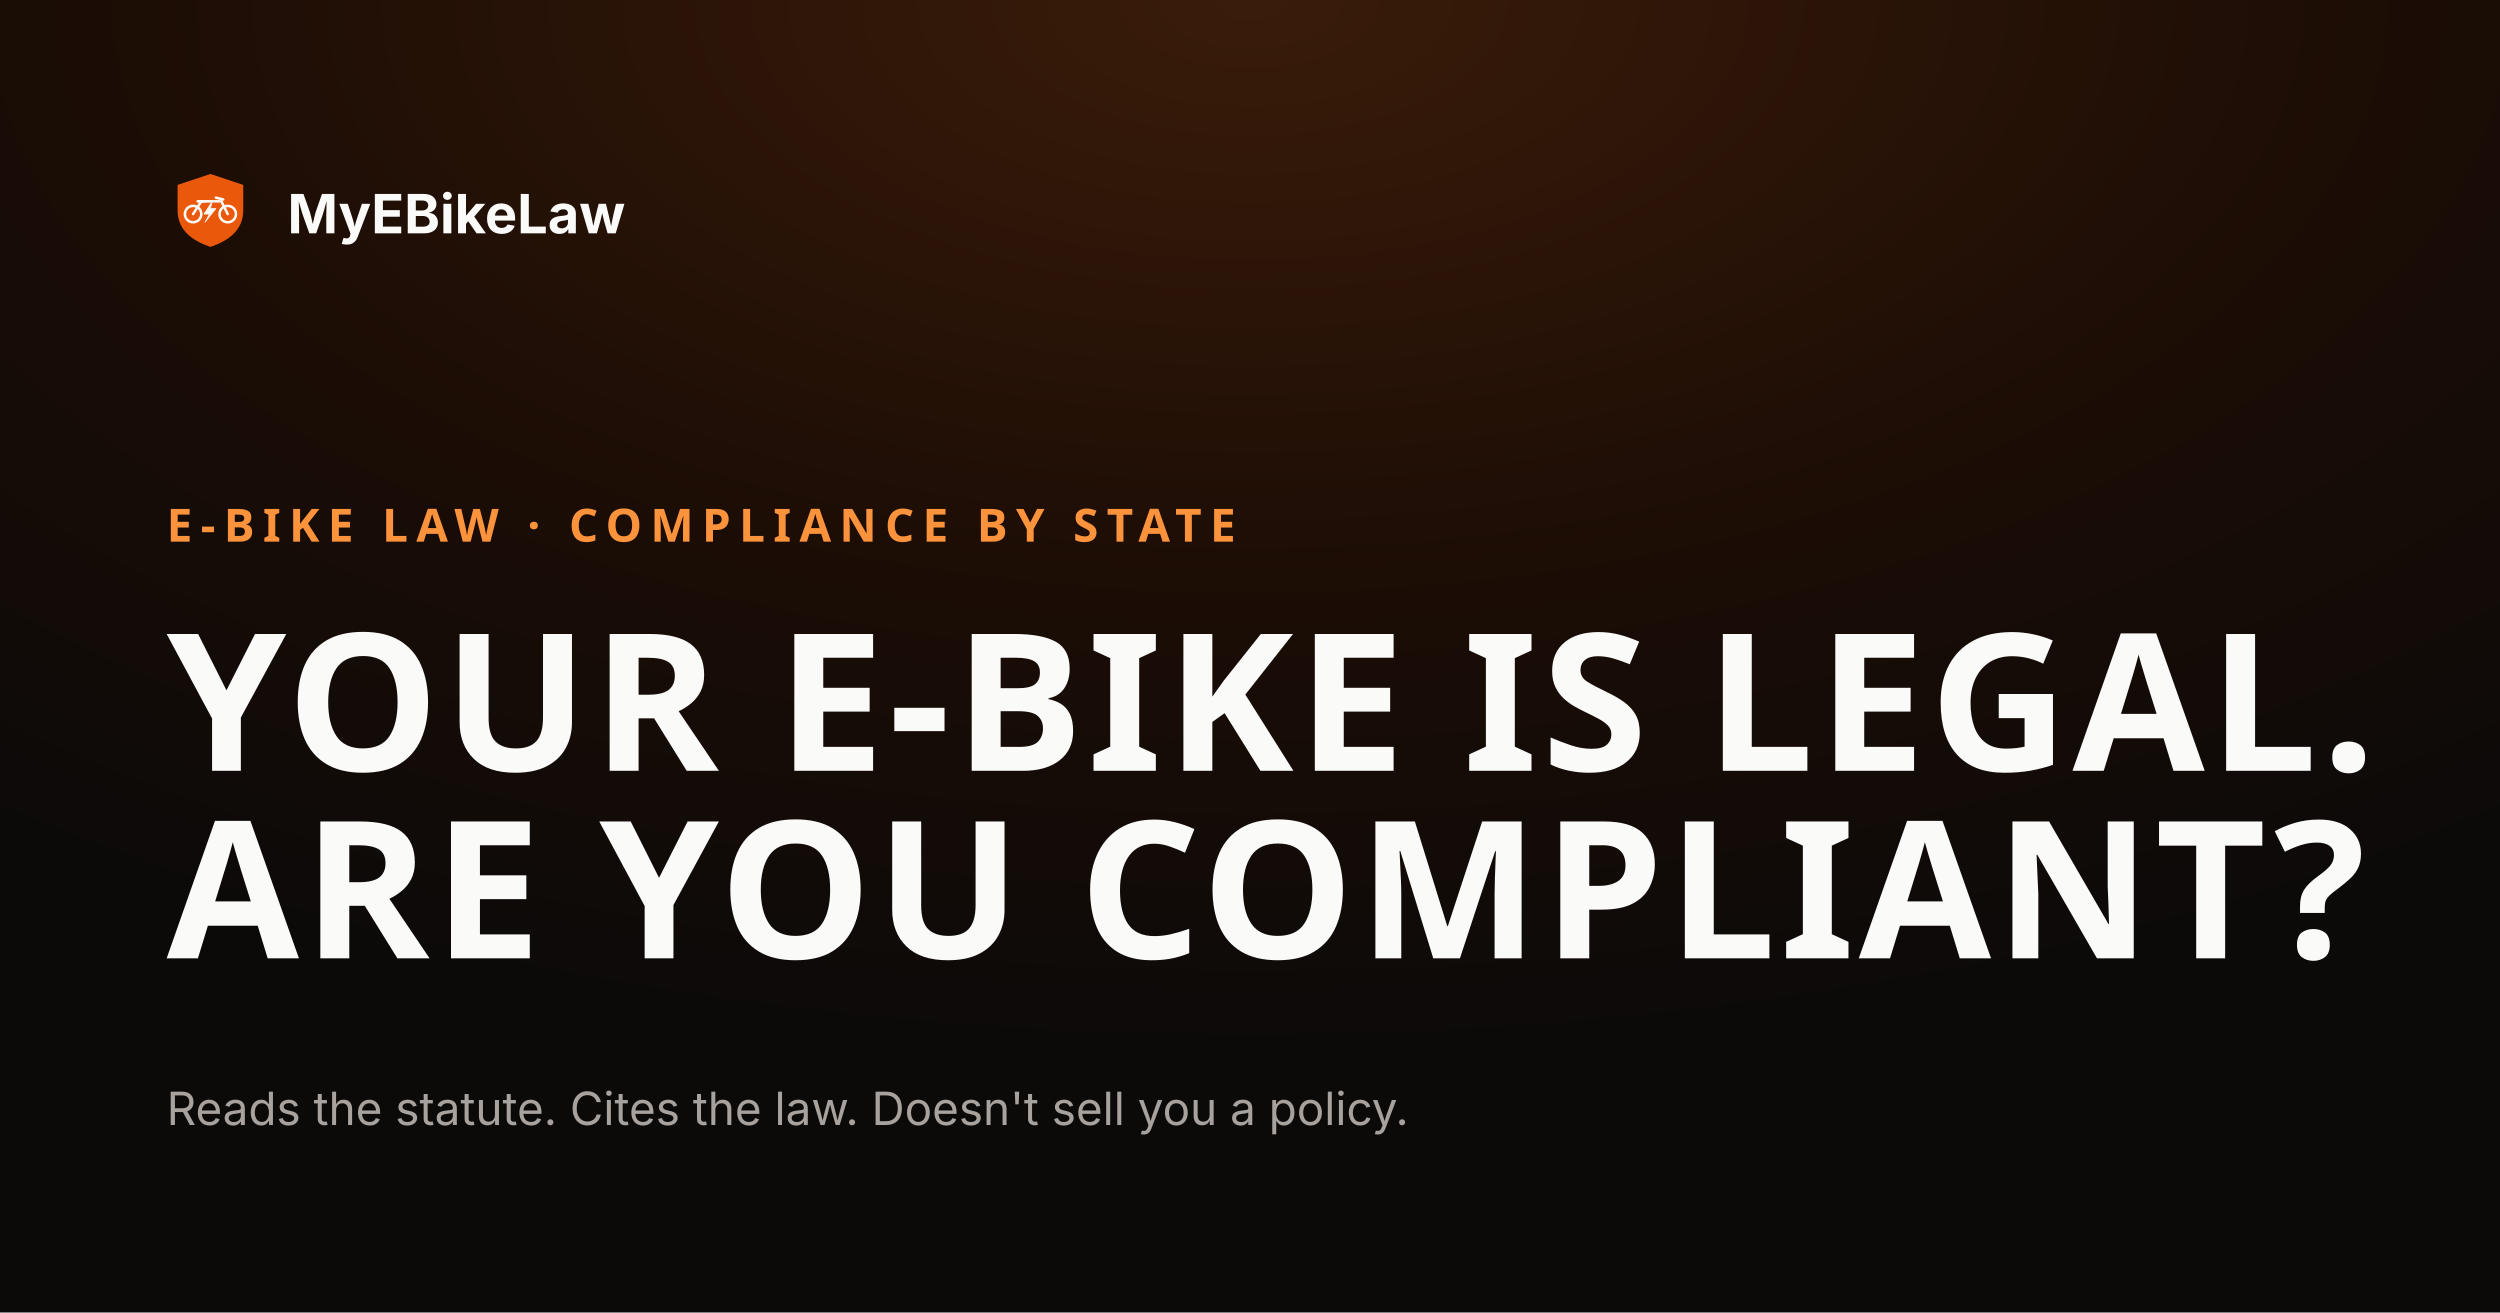
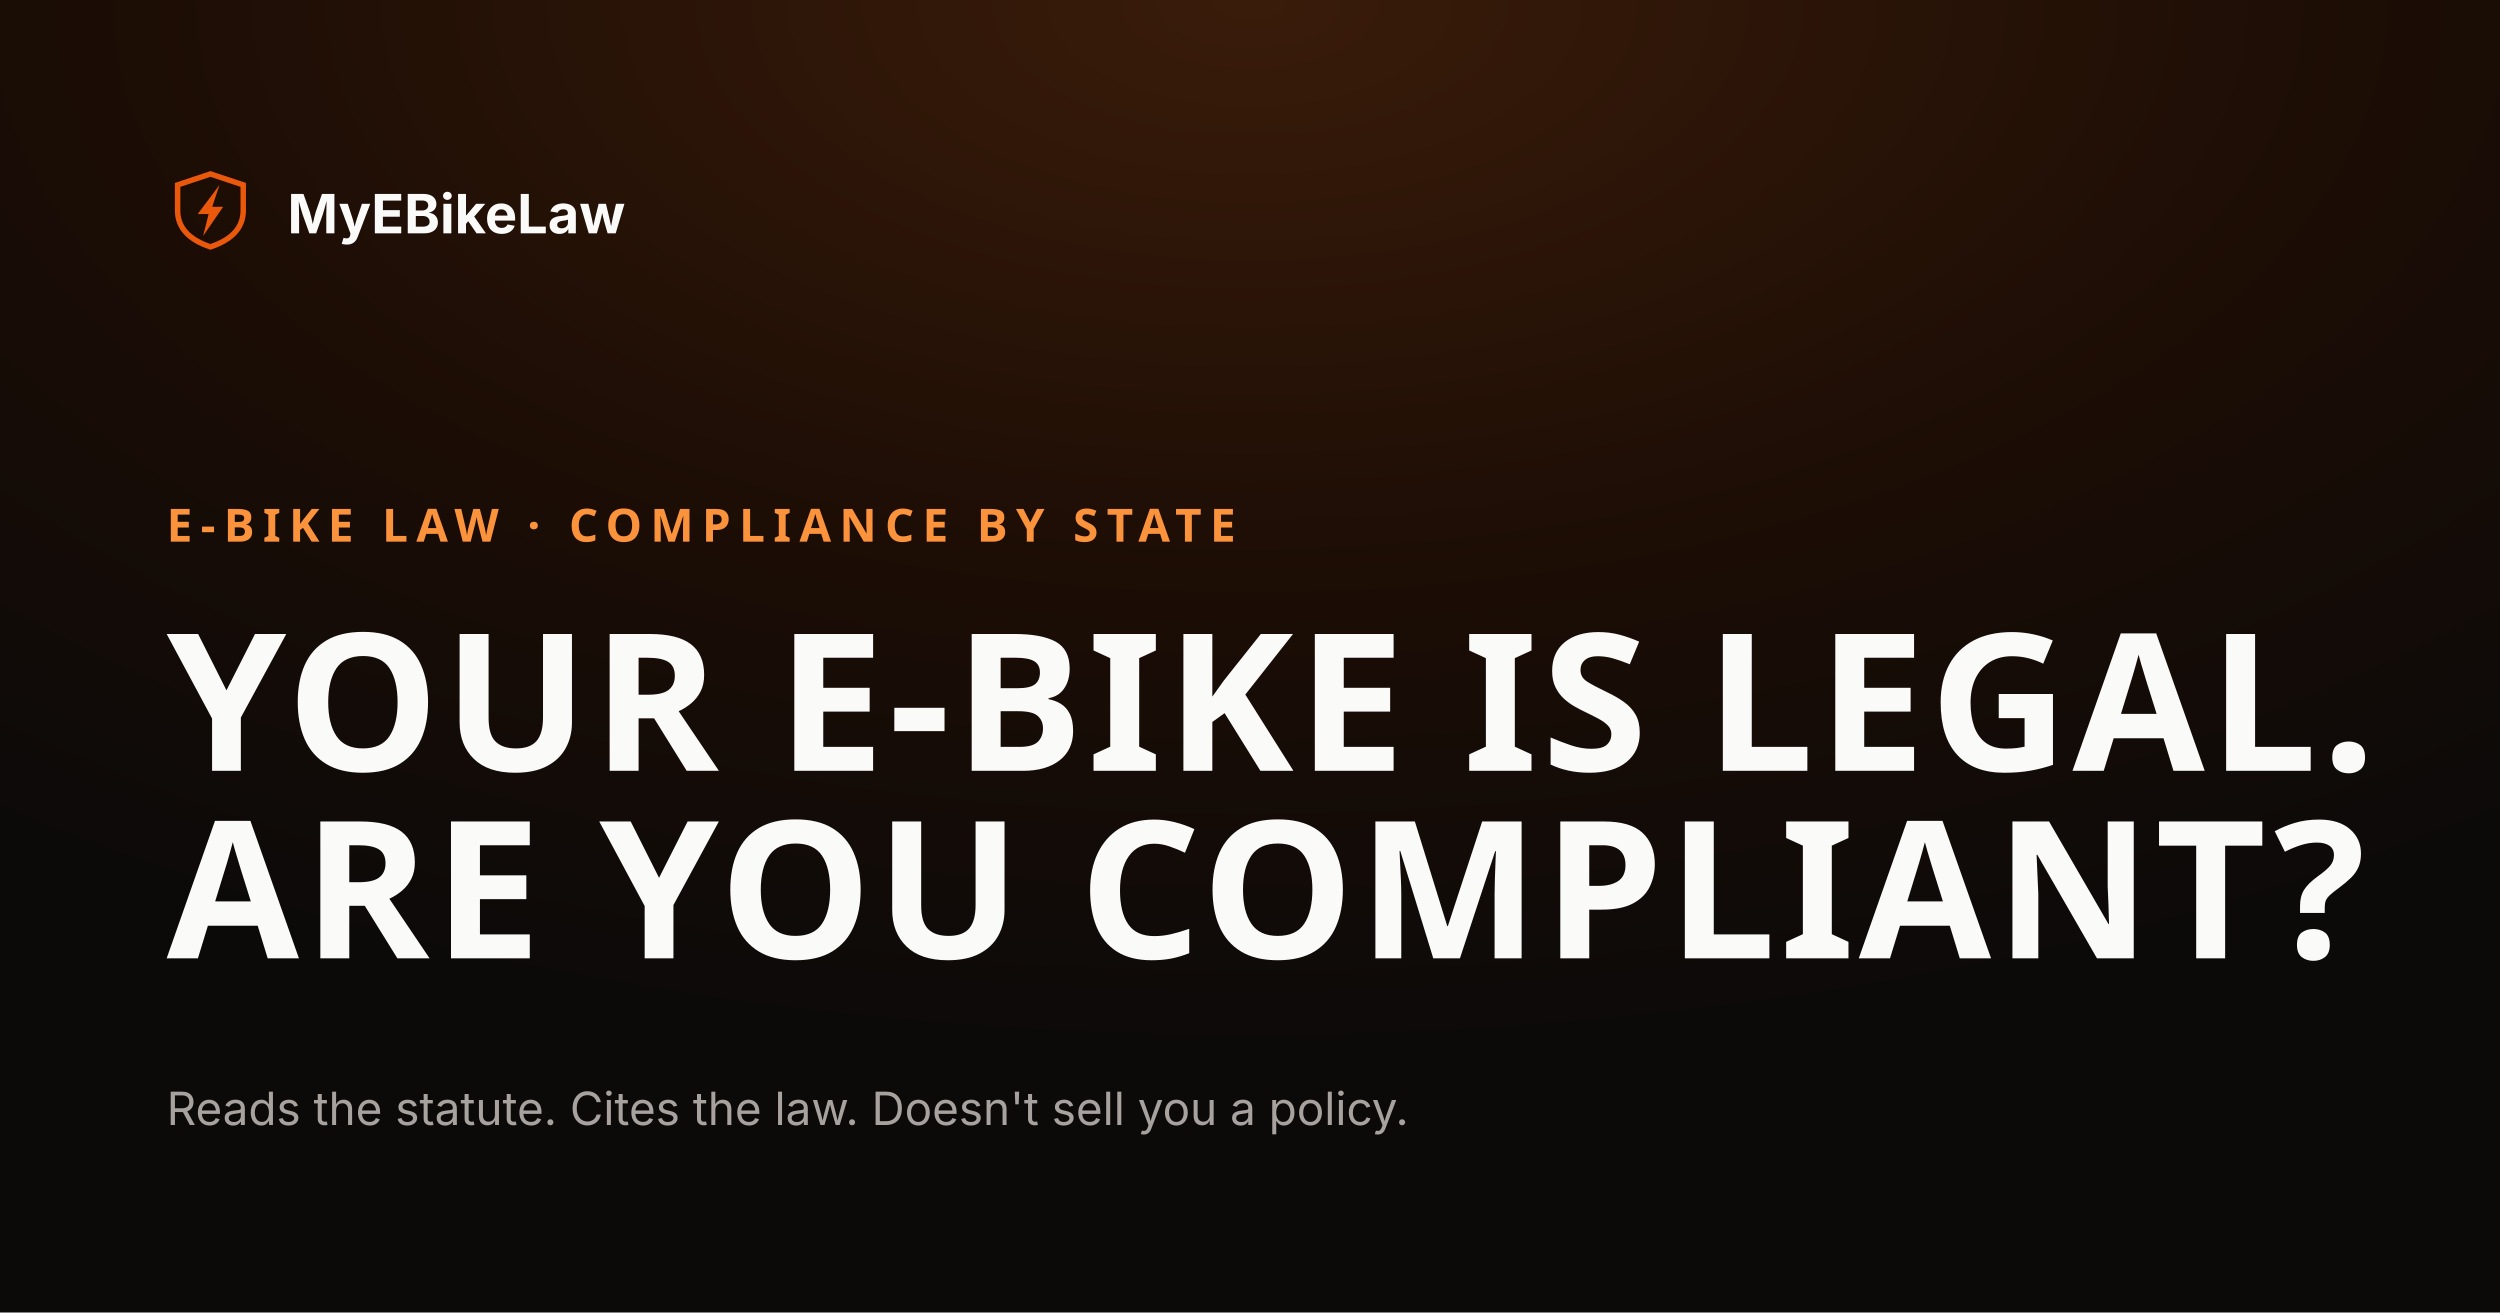
<svg xmlns="http://www.w3.org/2000/svg" viewBox="0 0 1200 630" width="1200" height="630">
  <defs>
    <radialGradient id="bg" cx="50%" cy="0%" r="80%">
      <stop offset="0%" stop-color="#3a1c0a" />
      <stop offset="55%" stop-color="#1c0d05" />
      <stop offset="100%" stop-color="#0c0a09" />
    </radialGradient>
  </defs>
  <rect width="1200" height="630" fill="url(#bg)" />
  <g transform="translate(80, 80)">
    <g transform="scale(0.875)">
-       <path d="M24 4 L42 10 L42 24 Q42 38 24 44 Q6 38 6 24 L6 10 Z" fill="#ea580c" />
-       <g transform="translate(8, 12)" stroke="#fafaf9" fill="none">
-         <circle cx="6.5" cy="14" r="4.5" stroke-width="1.4" />
-         <circle cx="25.5" cy="14" r="4.5" stroke-width="1.4" />
-         <path d="M11 7 L21 7" stroke-width="1.4" stroke-linecap="round" />
-         <path d="M6.5 14 L11 7" stroke-width="1.4" stroke-linecap="round" />
-         <path d="M25.5 14 L22 7" stroke-width="1.4" stroke-linecap="round" />
-         <path d="M19 5 L23 6" stroke-width="1.4" stroke-linecap="round" />
-         <path d="M9 7 L13 7" stroke-width="1.4" stroke-linecap="round" />
-         <path d="M17 7 L12.5 14 L15.5 14 L13 18.5 L19 11 L16 11 Z" fill="#fafaf9" stroke-width="0.4" stroke-linejoin="round" />
-       </g>
+       <path d="M24 4 L42 10 L42 24 Q42 38 24 44 Q6 38 6 24 L6 10 Z" fill="none" stroke="#ea580c" stroke-width="3" />
+       <path d="M29 10 L17 26 L23 26 L20 38 L31 22 L25 22 Z" fill="#ea580c" />
    </g>
    <text x="58" y="32" font-family="ui-rounded, -apple-system, 'Helvetica Neue', sans-serif" font-size="26" font-weight="700" fill="#fafaf9">MyEBikeLaw</text>
  </g>
  <text x="80" y="260" font-family="'Oswald', 'Helvetica Neue Condensed', 'Arial Narrow', sans-serif" font-size="22" font-weight="600" letter-spacing="4" fill="#fb923c">E-BIKE LAW · COMPLIANCE BY STATE</text>
  <text x="80" y="370" font-family="'Oswald', 'Helvetica Neue Condensed', 'Arial Narrow', sans-serif" font-size="92" font-weight="700" fill="#fafaf9" letter-spacing="2">YOUR E-BIKE IS LEGAL.</text>
  <text x="80" y="460" font-family="'Oswald', 'Helvetica Neue Condensed', 'Arial Narrow', sans-serif" font-size="92" font-weight="700" fill="#fafaf9" letter-spacing="2">ARE YOU COMPLIANT?</text>
  <text x="80" y="540" font-family="-apple-system, 'Helvetica Neue', sans-serif" font-size="22" fill="#a8a29e">Reads the statute. Cites the law. Doesn't sell you a policy.</text>
</svg>
